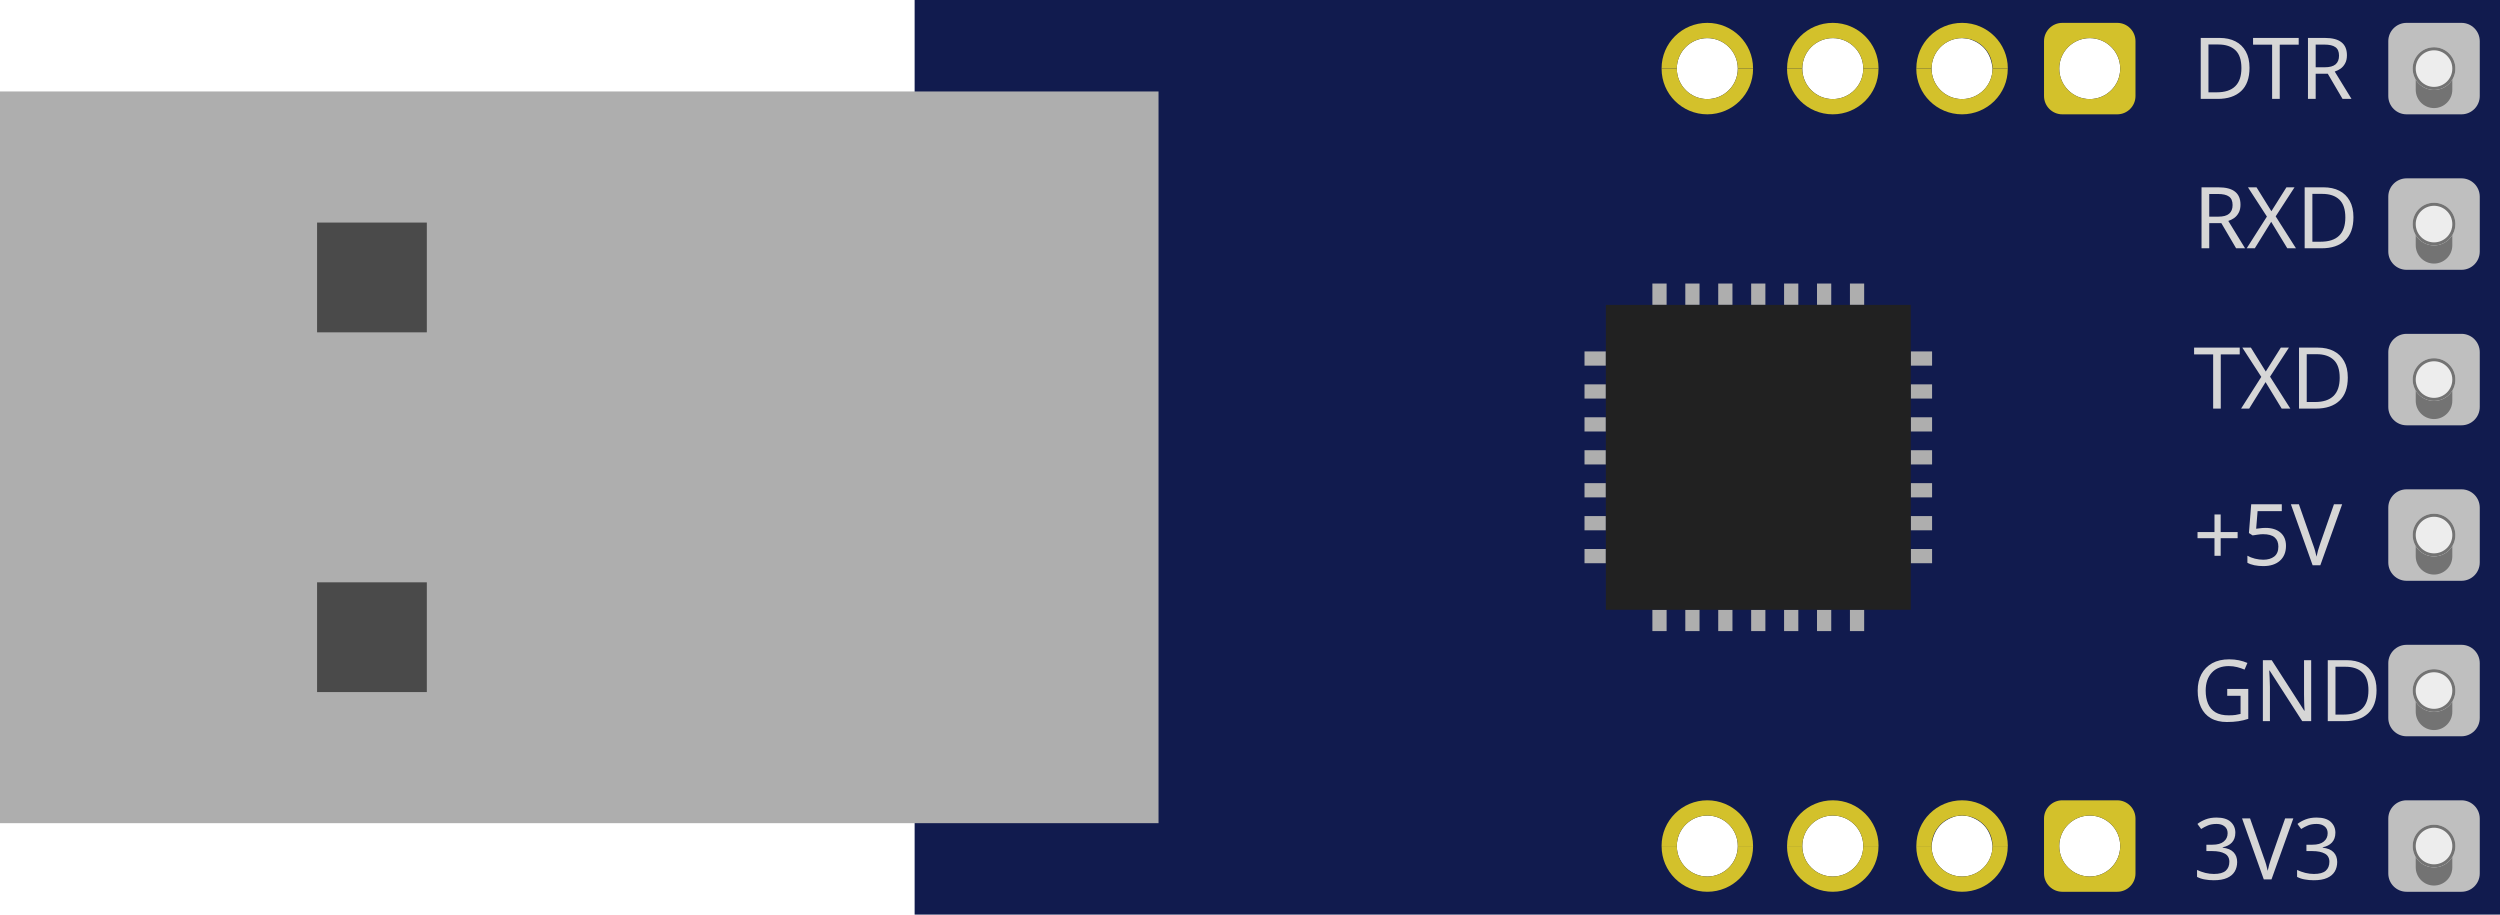
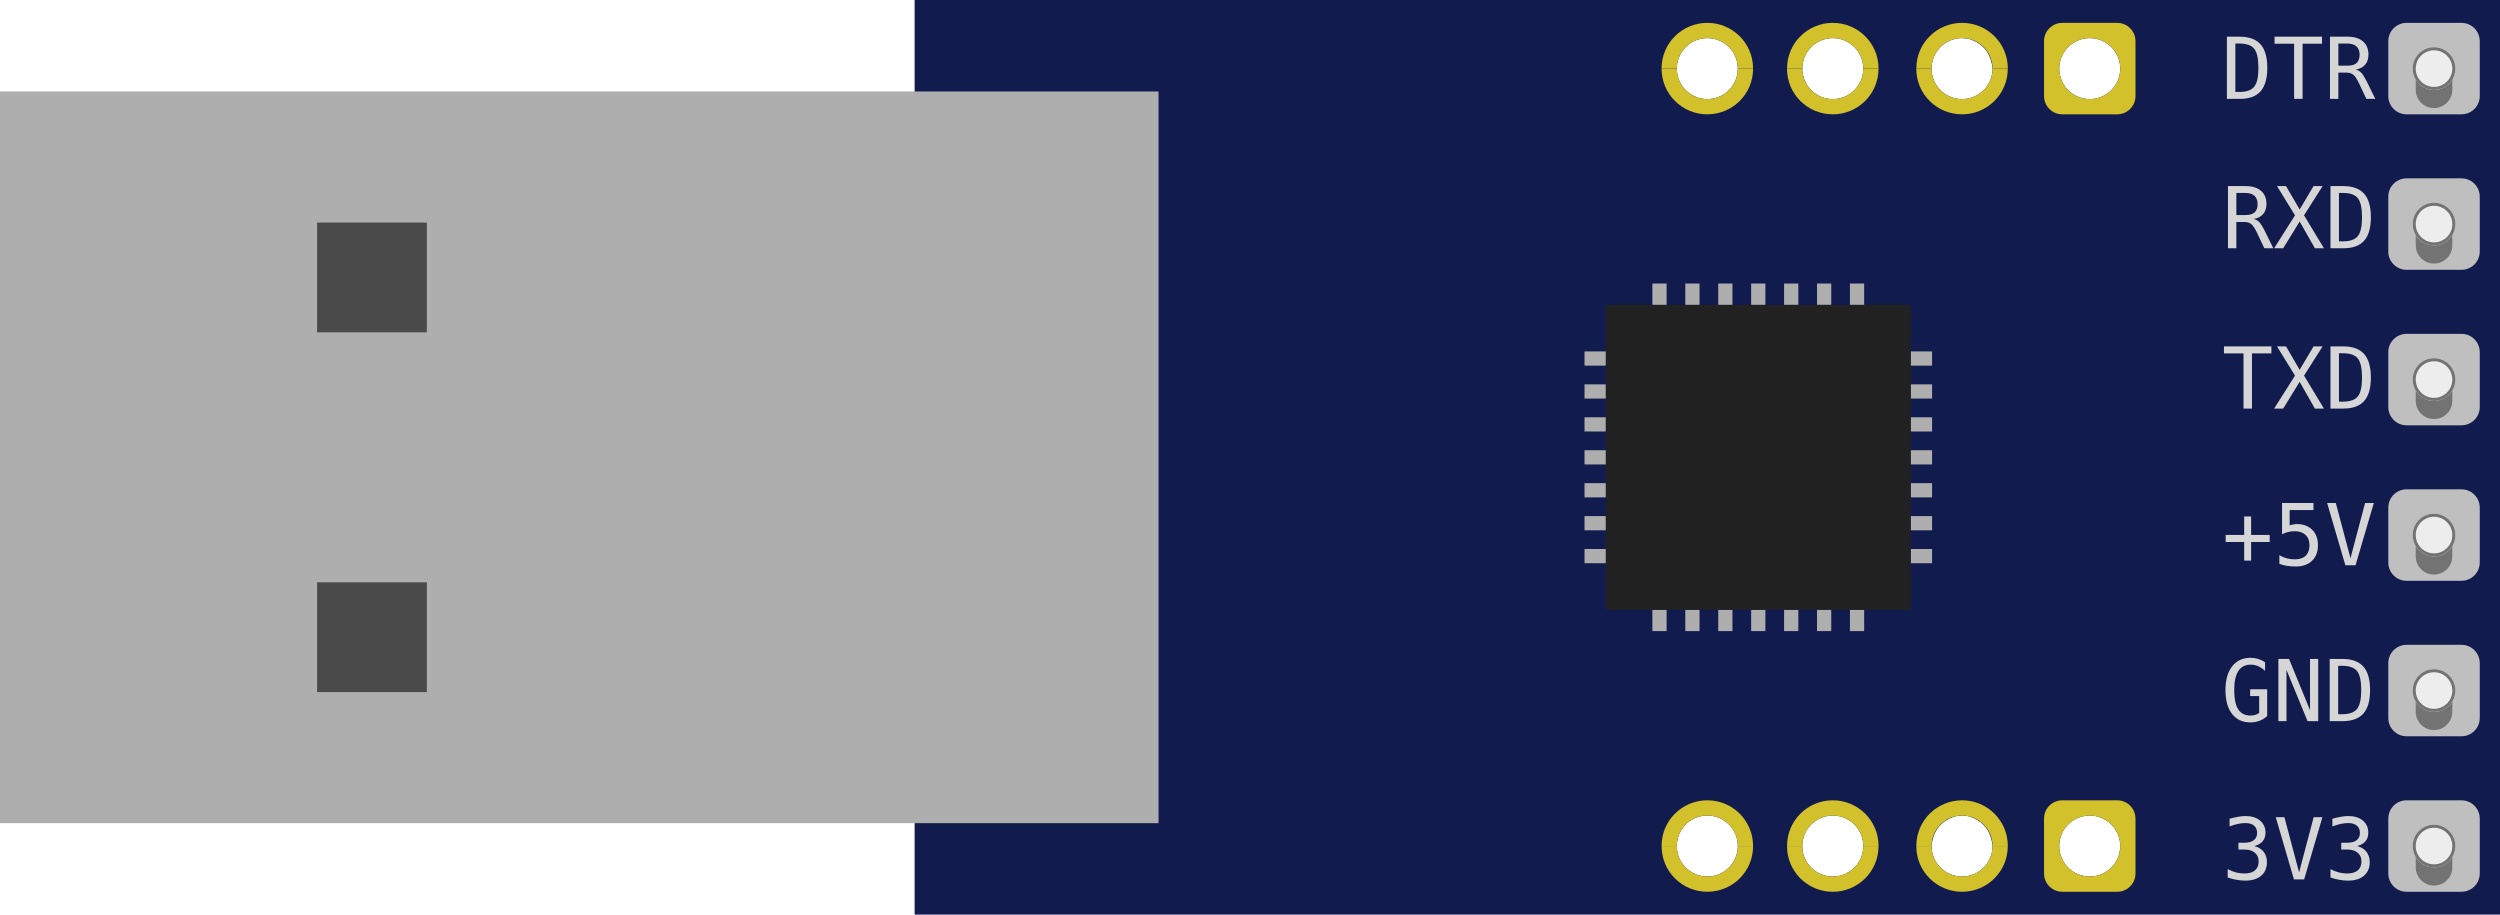
<svg xmlns="http://www.w3.org/2000/svg" width="410" height="150" version="1.1" viewBox="0 0 410 150">
  <g transform="translate(-45,-25)">
    <path d="m455 25v150h-260v-150zm-130 133.75c-2.761 0-5 2.239-5 5s2.239 5 5 5 5-2.239 5-5-2.239-5-5-5zm62.716 0c-2.761 0-5 2.239-5 5s2.239 5 5 5 5-2.239 5-5-2.239-5-5-5zm-21.948 0.102c-2.459 0.718-3.74 2.397-3.992 4.898 0 2.761 2.239 5 5 5s5-2.239 5-5c-0.253-2.501-1.534-4.18-3.993-4.899l-1.007-0.101zm-20.192-0.102c-2.761 0-5 2.239-5 5s2.239 5 5 5 5-2.239 5-5-2.239-5-5-5zm21.2-127.5c-2.761 0-5 2.239-5 5s2.239 5 5 5 5-2.239 5-5c-0.253-2.501-1.534-4.18-3.993-4.898zm-21.2 0c-2.761 0-5 2.239-5 5s2.239 5 5 5 5-2.239 5-5-2.239-5-5-5zm-20.576 0c-2.761 0-5 2.239-5 5s2.239 5 5 5 5-2.239 5-5-2.239-5-5-5zm62.716 0c-2.761 0-5 2.239-5 5s2.239 5 5 5 5-2.239 5-5-2.239-5-5-5z" fill="#111b4e" />
    <path d="m235 40h-190v120h190z" fill="#aeaeae" />
    <path d="m115 61.503h-18v18h18z" fill="#4a4a4a" />
    <path d="m115 120.5h-18v18h18z" fill="#4a4a4a" />
    <g id="ci_smt_49pin">
      <g id="7pins" fill="#aeaeae">
        <path d="m315.99 75v-3.5h2.333v3.5z" />
        <path d="m321.39 75v-3.5h2.333v3.5z" />
        <path d="m326.79 75v-3.5h2.333v3.5z" />
        <path d="m332.19 75v-3.5h2.333v3.5z" />
        <path d="m337.59 75v-3.5h2.333v3.5z" />
        <path d="m342.99 75v-3.5h2.333v3.5z" />
        <path d="m348.39 75v-3.5h2.333v3.5z" />
      </g>
      <g fill="#aeaeae">
        <path d="m315.99 128.5v-3.5h2.333v3.5z" />
        <path d="m321.39 128.5v-3.5h2.333v3.5z" />
        <path d="m326.79 128.5v-3.5h2.333v3.5z" />
        <path d="m332.19 128.5v-3.5h2.333v3.5z" />
        <path d="m337.59 128.5v-3.5h2.333v3.5z" />
        <path d="m342.99 128.5v-3.5h2.333v3.5z" />
        <path d="m348.39 128.5v-3.5h2.333v3.5z" />
-       </g>
-       <g fill="#aeaeae">
        <path d="m308.36 117.37h-3.5v-2.333h3.5z" />
        <path d="m308.36 111.97h-3.5v-2.333h3.5z" />
        <path d="m308.36 106.57h-3.5v-2.333h3.5z" />
        <path d="m308.36 101.17h-3.5v-2.333h3.5z" />
        <path d="m308.36 95.766h-3.5v-2.333h3.5z" />
        <path d="m308.36 90.366h-3.5v-2.333h3.5z" />
        <path d="m308.36 84.966h-3.5v-2.333h3.5z" />
-       </g>
-       <g fill="#aeaeae">
        <path d="m361.86 117.37h-3.5v-2.333h3.5z" />
        <path d="m361.86 111.97h-3.5v-2.333h3.5z" />
        <path d="m361.86 106.57h-3.5v-2.333h3.5z" />
        <path d="m361.86 101.17h-3.5v-2.333h3.5z" />
        <path d="m361.86 95.766h-3.5v-2.333h3.5z" />
        <path d="m361.86 90.366h-3.5v-2.333h3.5z" />
        <path d="m361.86 84.966h-3.5v-2.333h3.5z" />
      </g>
      <path d="m308.36 75h50v50h-50z" fill="#212121" />
    </g>
    <g id="header">
      <g id="perf_male_square">
        <path d="m439.68 54.25h9c1.657 0 3 1.343 3 3v9c0 1.657-1.343 3-3 3h-9c-1.657 0-3-1.343-3-3v-9c0-1.657 1.343-3 3-3z" fill="#bfbfbf" />
        <path d="m447.18 65.226c0 1.657-1.343 3-3 3s-3-1.343-3-3v-3.6h6z" fill="#737373" />
        <path d="m444.18 65.25c-1.933 0-3.5-1.567-3.5-3.5s1.567-3.5 3.5-3.5 3.5 1.567 3.5 3.5-1.567 3.5-3.5 3.5z" fill="#ededed" />
        <path d="m444.18 58.25c1.933 0 3.5 1.567 3.5 3.5s-1.567 3.5-3.5 3.5-3.5-1.567-3.5-3.5 1.567-3.5 3.5-3.5zm0 0.5c-1.657 0-3 1.343-3 3s1.343 3 3 3 3-1.343 3-3-1.343-3-3-3z" fill="#737373" />
      </g>
      <path d="m439.68 130.75h9c1.657 0 3 1.343 3 3v9c0 1.657-1.343 3-3 3h-9c-1.657 0-3-1.343-3-3v-9c0-1.657 1.343-3 3-3z" fill="#bfbfbf" />
      <path d="m447.18 141.73c0 1.657-1.343 3-3 3s-3-1.343-3-3v-3.6h6z" fill="#737373" />
      <path d="m444.18 141.75c-1.933 0-3.5-1.567-3.5-3.5s1.567-3.5 3.5-3.5 3.5 1.567 3.5 3.5-1.567 3.5-3.5 3.5z" fill="#ededed" />
      <path d="m444.18 134.75c1.933 0 3.5 1.567 3.5 3.5s-1.567 3.5-3.5 3.5-3.5-1.567-3.5-3.5 1.567-3.5 3.5-3.5zm0 0.5c-1.657 0-3 1.343-3 3s1.343 3 3 3 3-1.343 3-3-1.343-3-3-3z" fill="#737373" />
      <path d="m439.68 79.75h9c1.657 0 3 1.343 3 3v9c0 1.657-1.343 3-3 3h-9c-1.657 0-3-1.343-3-3v-9c0-1.657 1.343-3 3-3z" fill="#bfbfbf" />
      <path d="m447.18 90.726c0 1.657-1.343 3-3 3s-3-1.343-3-3v-3.6h6z" fill="#737373" />
      <path d="m444.18 90.75c-1.933 0-3.5-1.567-3.5-3.5s1.567-3.5 3.5-3.5 3.5 1.567 3.5 3.5-1.567 3.5-3.5 3.5z" fill="#ededed" />
      <path d="m444.18 83.75c1.933 0 3.5 1.567 3.5 3.5s-1.567 3.5-3.5 3.5-3.5-1.567-3.5-3.5 1.567-3.5 3.5-3.5zm0 0.5c-1.657 0-3 1.343-3 3s1.343 3 3 3 3-1.343 3-3-1.343-3-3-3z" fill="#737373" />
      <path d="m439.68 105.25h9c1.657 0 3 1.343 3 3v9c0 1.657-1.343 3-3 3h-9c-1.657 0-3-1.343-3-3v-9c0-1.657 1.343-3 3-3z" fill="#bfbfbf" />
      <path d="m447.18 116.23c0 1.657-1.343 3-3 3s-3-1.343-3-3v-3.6h6z" fill="#737373" />
      <path d="m444.18 116.25c-1.933 0-3.5-1.567-3.5-3.5s1.567-3.5 3.5-3.5 3.5 1.567 3.5 3.5-1.567 3.5-3.5 3.5z" fill="#ededed" />
      <path d="m444.18 109.25c1.933 0 3.5 1.567 3.5 3.5s-1.567 3.5-3.5 3.5-3.5-1.567-3.5-3.5 1.567-3.5 3.5-3.5zm0 0.5c-1.657 0-3 1.343-3 3s1.343 3 3 3 3-1.343 3-3-1.343-3-3-3z" fill="#737373" />
      <path d="m439.68 156.25h9c1.657 0 3 1.343 3 3v9c0 1.657-1.343 3-3 3h-9c-1.657 0-3-1.343-3-3v-9c0-1.657 1.343-3 3-3z" fill="#bfbfbf" />
      <path d="m447.18 167.23c0 1.657-1.343 3-3 3s-3-1.343-3-3v-3.6h6z" fill="#737373" />
      <path d="m444.18 167.25c-1.933 0-3.5-1.567-3.5-3.5s1.567-3.5 3.5-3.5 3.5 1.567 3.5 3.5-1.567 3.5-3.5 3.5z" fill="#ededed" />
      <path d="m444.18 160.25c1.933 0 3.5 1.567 3.5 3.5s-1.567 3.5-3.5 3.5-3.5-1.567-3.5-3.5 1.567-3.5 3.5-3.5zm0 0.5c-1.657 0-3 1.343-3 3s1.343 3 3 3 3-1.343 3-3-1.343-3-3-3z" fill="#737373" />
      <path d="m439.68 28.75h9c1.657 0 3 1.343 3 3v9c0 1.657-1.343 3-3 3h-9c-1.657 0-3-1.343-3-3v-9c0-1.657 1.343-3 3-3z" fill="#bfbfbf" />
      <path d="m447.18 39.726c0 1.657-1.343 3-3 3s-3-1.343-3-3v-3.6h6z" fill="#737373" />
      <path d="m444.18 39.75c-1.933 0-3.5-1.567-3.5-3.5s1.567-3.5 3.5-3.5 3.5 1.567 3.5 3.5-1.567 3.5-3.5 3.5z" fill="#ededed" />
      <path d="m444.18 32.75c1.933 0 3.5 1.567 3.5 3.5s-1.567 3.5-3.5 3.5-3.5-1.567-3.5-3.5 1.567-3.5 3.5-3.5zm0 0.5c-1.657 0-3 1.343-3 3s1.343 3 3 3 3-1.343 3-3-1.343-3-3-3z" fill="#737373" />
    </g>
-     <g id="label" transform="translate(-6.1374 .21946)">
-       <text transform="translate(423.62 36)">
-         <tspan x="-12.923" y="5" fill="#d6d6d6" font-family="FiraCode-Regular" font-size="14px">DTR</tspan>
+     <g id="label" transform="translate(-1.4259 .21946)">
+       <text transform="translate(423.62,36)">
+         <tspan x="-12.923" y="5" fill="#d6d6d6" font-family="monospace" font-size="14px">DTR</tspan>
      </text>
-       <text transform="translate(423.75 60.5)">
-         <tspan x="-12.923" y="5" fill="#d6d6d6" font-family="FiraCode-Regular" font-size="14px">RXD</tspan>
+       <text transform="translate(423.75,60.5)">
+         <tspan x="-12.923" y="5" fill="#d6d6d6" font-family="monospace" font-size="14px">RXD</tspan>
      </text>
-       <text transform="translate(423.75 86.79)">
-         <tspan x="-12.923" y="5" fill="#d6d6d6" font-family="FiraCode-Regular" font-size="14px">TXD</tspan>
+       <text transform="translate(423.75,86.79)">
+         <tspan x="-12.923" y="5" fill="#d6d6d6" font-family="monospace" font-size="14px">TXD</tspan>
      </text>
-       <text transform="translate(423.75 112.48)">
-         <tspan x="-12.923" y="5" fill="#d6d6d6" font-family="FiraCode-Regular" font-size="14px">+5V</tspan>
+       <text transform="translate(423.75,112.48)">
+         <tspan x="-12.923" y="5" fill="#d6d6d6" font-family="monospace" font-size="14px">+5V</tspan>
      </text>
-       <text transform="translate(423.62 138.05)">
-         <tspan x="-12.923" y="5" fill="#d6d6d6" font-family="FiraCode-Regular" font-size="14px">GND</tspan>
+       <text transform="translate(423.62,138.05)">
+         <tspan x="-12.923" y="5" fill="#d6d6d6" font-family="monospace" font-size="14px">GND</tspan>
      </text>
-       <text transform="translate(423.75 164)">
-         <tspan x="-12.923" y="5" fill="#d6d6d6" font-family="FiraCode-Regular" font-size="14px">3V3</tspan>
+       <text transform="translate(423.75,164)">
+         <tspan x="-12.923" y="5" fill="#d6d6d6" font-family="monospace" font-size="14px">3V3</tspan>
      </text>
    </g>
    <g id="contacts">
      <g id="perf">
        <path d="m392.22 28.75c1.657 0 3 1.343 3 3v9c0 1.657-1.343 3-3 3h-9.001c-1.656 0-2.999-1.343-2.999-3l-1e-3 -9c1e-3 -1.657 1.344-3 3.001-3zm-4.5 2.5c-2.761 0-5 2.239-5 5s2.239 5 5 5 5-2.239 5-5-2.239-5-5-5z" fill="#d3c12b" />
      </g>
      <g fill="#d3c12b">
        <path d="m366.78 28.75c4.142 0 7.5 3.338 7.5 7.457l-3e-3 0.043h-2.497c0-2.761-2.239-5-5-5s-5 2.239-5 5h-2.497l-3e-3 -0.043c0-4.119 3.358-7.457 7.5-7.457z" />
        <path d="m374.27 36.25 3e-3 0.043c0 4.119-3.358 7.457-7.5 7.457s-7.5-3.338-7.5-7.457l3e-3 -0.043h2.497c0 2.761 2.239 5 5 5s5-2.239 5-5z" />
-       </g>
-       <g fill="#d3c12b">
        <path d="m345.58 28.75c4.142 0 7.5 3.338 7.5 7.457l-3e-3 0.043h-2.497c0-2.761-2.239-5-5-5s-5 2.239-5 5h-2.497l-3e-3 -0.043c0-4.119 3.358-7.457 7.5-7.457z" />
        <path d="m353.07 36.25 3e-3 0.043c0 4.119-3.358 7.457-7.5 7.457s-7.5-3.338-7.5-7.457l3e-3 -0.043h2.497c0 2.761 2.239 5 5 5s5-2.239 5-5z" />
-       </g>
-       <g fill="#d3c12b">
        <path d="m325 28.75c4.142 0 7.5 3.338 7.5 7.457l-3e-3 0.043h-2.497c0-2.761-2.239-5-5-5s-5 2.239-5 5h-2.497l-3e-3 -0.043c0-4.119 3.358-7.457 7.5-7.457z" />
        <path d="m332.5 36.25 3e-3 0.043c0 4.119-3.358 7.457-7.5 7.457s-7.5-3.338-7.5-7.457l3e-3 -0.043h2.497c0 2.761 2.239 5 5 5s5-2.239 5-5z" />
-       </g>
-       <path d="m392.22 156.25c1.656 0 3 1.343 3 3v9c0 1.657-1.344 3-3 3h-9.001c-1.656 0-2.999-1.343-2.999-3l-1e-3 -9c1e-3 -1.657 1.344-3 3.001-3zm-4.5 2.5c-2.761 0-5 2.239-5 5s2.239 5 5 5 5-2.239 5-5-2.239-5-5-5z" fill="#d3c12b" />
-       <g fill="#d3c12b">
+         <path d="m392.22 156.25c1.656 0 3 1.343 3 3v9c0 1.657-1.344 3-3 3h-9.001c-1.656 0-2.999-1.343-2.999-3l-1e-3 -9c1e-3 -1.657 1.344-3 3.001-3zm-4.5 2.5c-2.761 0-5 2.239-5 5s2.239 5 5 5 5-2.239 5-5-2.239-5-5-5z" />
        <path d="m366.78 156.25c4.142 0 7.5 3.338 7.5 7.457l-3e-3 0.043h-2.497c0-2.761-2.239-5-5-5s-5 2.239-5 5h-2.497l-3e-3 -0.043c0-4.119 3.358-7.457 7.5-7.457z" />
        <path d="m374.27 163.75 3e-3 0.043c0 4.119-3.358 7.457-7.5 7.457s-7.5-3.338-7.5-7.457l3e-3 -0.043h2.497c0 2.761 2.239 5 5 5s5-2.239 5-5z" />
-       </g>
-       <g fill="#d3c12b">
        <path d="m345.58 156.25c4.142 0 7.5 3.338 7.5 7.457l-3e-3 0.043h-2.497c0-2.761-2.239-5-5-5s-5 2.239-5 5h-2.497l-3e-3 -0.043c0-4.119 3.358-7.457 7.5-7.457z" />
        <path d="m353.07 163.75 3e-3 0.043c0 4.119-3.358 7.457-7.5 7.457s-7.5-3.338-7.5-7.457l3e-3 -0.043h2.497c0 2.761 2.239 5 5 5s5-2.239 5-5z" />
-       </g>
-       <g fill="#d3c12b">
        <path d="m325 156.25c4.142 0 7.5 3.338 7.5 7.457l-3e-3 0.043h-2.497c0-2.761-2.239-5-5-5s-5 2.239-5 5h-2.497l-3e-3 -0.043c0-4.119 3.358-7.457 7.5-7.457z" />
        <path d="m332.5 163.75 3e-3 0.043c0 4.119-3.358 7.457-7.5 7.457s-7.5-3.338-7.5-7.457l3e-3 -0.043h2.497c0 2.761 2.239 5 5 5s5-2.239 5-5z" />
      </g>
    </g>
  </g>
</svg>
